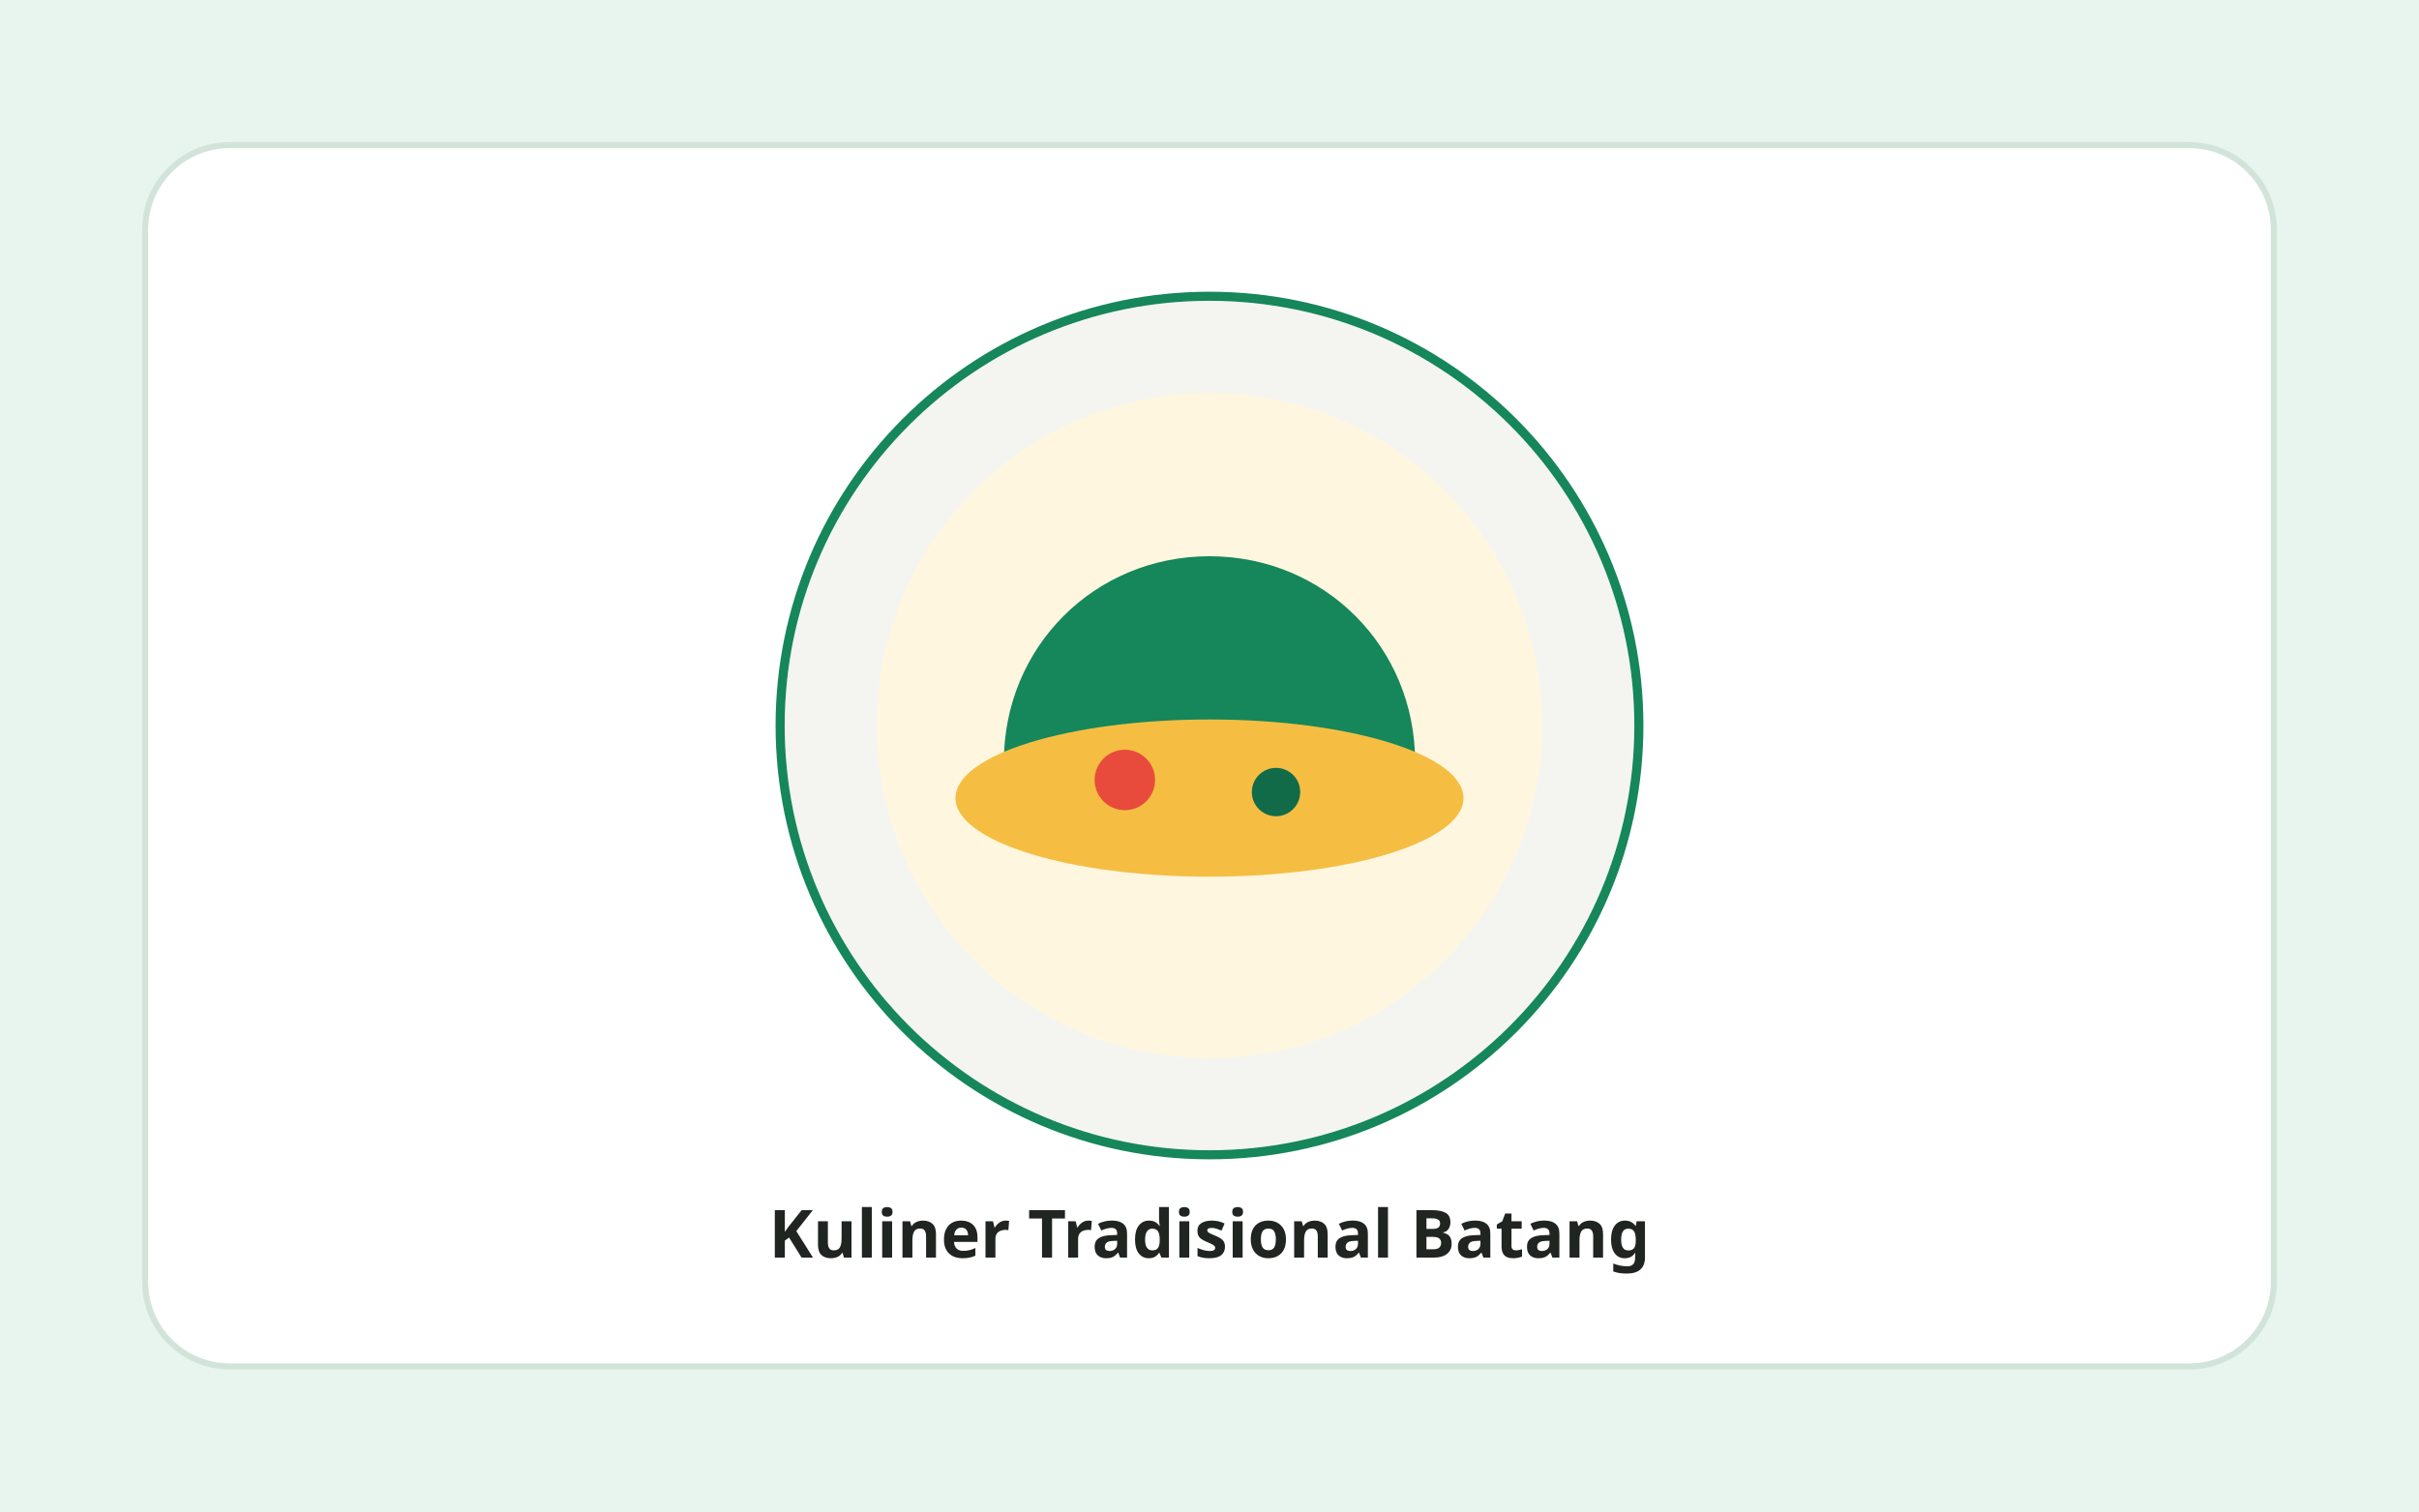
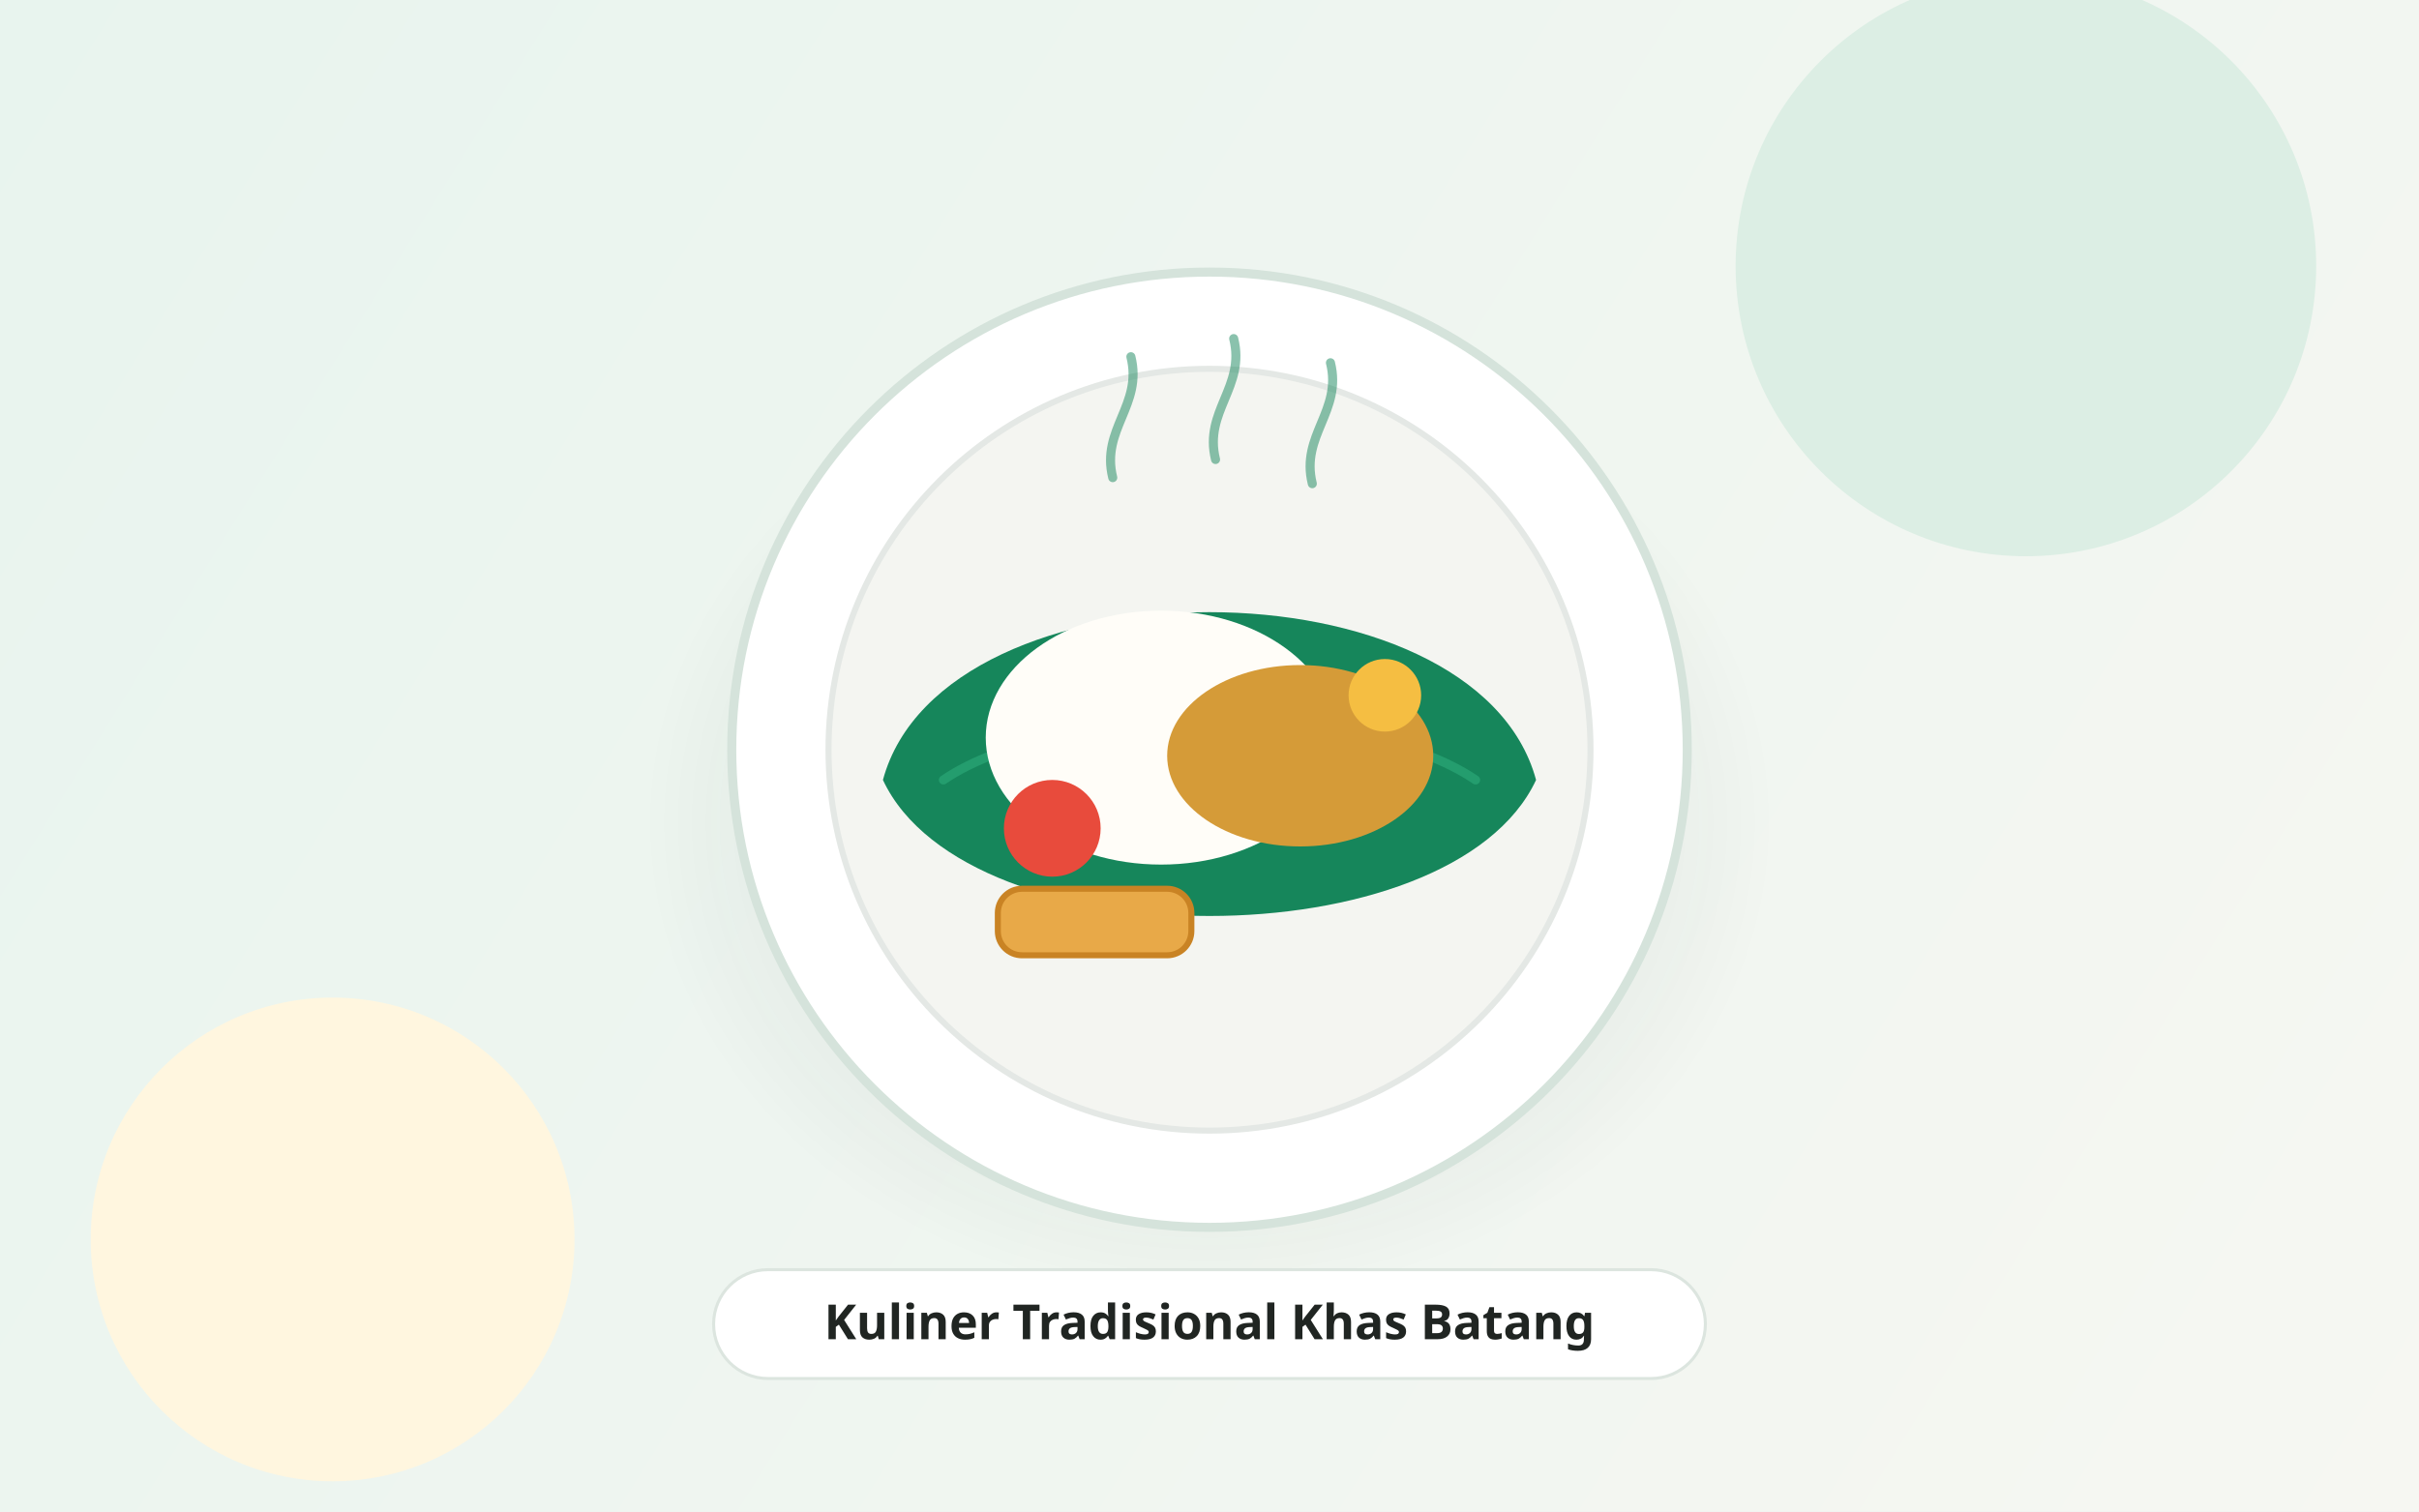
<svg xmlns="http://www.w3.org/2000/svg" width="800" height="500" viewBox="0 0 800 500" fill="none">
-   <rect width="800" height="500" fill="#E8F4EE" />
-   <rect x="48" y="48" width="704" height="404" rx="28" fill="#FFFFFF" stroke="#D2E4DA" stroke-width="2" />
-   <circle cx="400" cy="240" r="142" fill="#F4F5F1" stroke="#16865B" stroke-width="3" />
-   <circle cx="400" cy="240" r="110" fill="#FFF6DF" />
-   <path d="M332 252C332 214 362 184 400 184C438 184 468 214 468 252H332Z" fill="#16865B" />
-   <ellipse cx="400" cy="264" rx="84" ry="26" fill="#F5BE42" />
-   <circle cx="372" cy="258" r="10" fill="#E84B3C" />
-   <circle cx="422" cy="262" r="8" fill="#116B48" />
-   <text x="400" y="416" text-anchor="middle" fill="#202522" font-family="system-ui, sans-serif" font-size="22" font-weight="700">Kuliner Tradisional Batang</text>
+   <defs>
+     <linearGradient id="bg-megono" x1="0" y1="0" x2="800" y2="500" gradientUnits="userSpaceOnUse">
+       <stop offset="0" stop-color="#E8F4EE" />
+       <stop offset="1" stop-color="#F6F7F2" />
+     </linearGradient>
+     <radialGradient id="plate-shadow" cx="0.5" cy="0.5" r="0.5">
+       <stop offset="0" stop-color="#171A18" stop-opacity="0.16" />
+       <stop offset="1" stop-color="#171A18" stop-opacity="0" />
+     </radialGradient>
+   </defs>
+   <rect width="800" height="500" fill="url(#bg-megono)" />
+   <circle cx="670" cy="88" r="96" fill="#DCEEE4" />
+   <circle cx="110" cy="410" r="80" fill="#FFF6DF" />
+   <ellipse cx="400" cy="272" rx="188" ry="158" fill="url(#plate-shadow)" />
+   <circle cx="400" cy="248" r="158" fill="#FFFFFF" stroke="#D5E3DB" stroke-width="3" />
+   <circle cx="400" cy="248" r="126" fill="#F4F5F1" stroke="#E4E8E5" stroke-width="2" />
+   <path d="M292 258C312 184 488 184 508 258C480 318 320 318 292 258Z" fill="#16865B" />
+   <path d="M312 258C350 232 450 232 488 258" stroke="#249D6E" stroke-width="3" stroke-linecap="round" />
+   <ellipse cx="384" cy="244" rx="58" ry="42" fill="#FFFDF8" />
+   <ellipse cx="430" cy="250" rx="44" ry="30" fill="#D59B38" />
+   <circle cx="348" cy="274" r="16" fill="#E84B3C" />
+   <circle cx="458" cy="230" r="12" fill="#F5BE42" />
+   <rect x="330" y="294" width="64" height="22" rx="8" fill="#E8A948" stroke="#C98324" stroke-width="2" />
+   <path d="M368 158C364 142 378 134 374 118" stroke="#16865B" stroke-width="3" stroke-linecap="round" opacity="0.5" />
+   <path d="M402 152C398 136 412 128 408 112" stroke="#16865B" stroke-width="3" stroke-linecap="round" opacity="0.5" />
+   <path d="M434 160C430 144 444 136 440 120" stroke="#16865B" stroke-width="3" stroke-linecap="round" opacity="0.5" />
+   <rect x="236" y="420" width="328" height="36" rx="18" fill="#FFFFFF" stroke="#DCE5DF" />
+   <text x="400" y="443" text-anchor="middle" fill="#202522" font-family="system-ui, sans-serif" font-size="16" font-weight="700">Kuliner Tradisional Khas Batang</text>
</svg>
